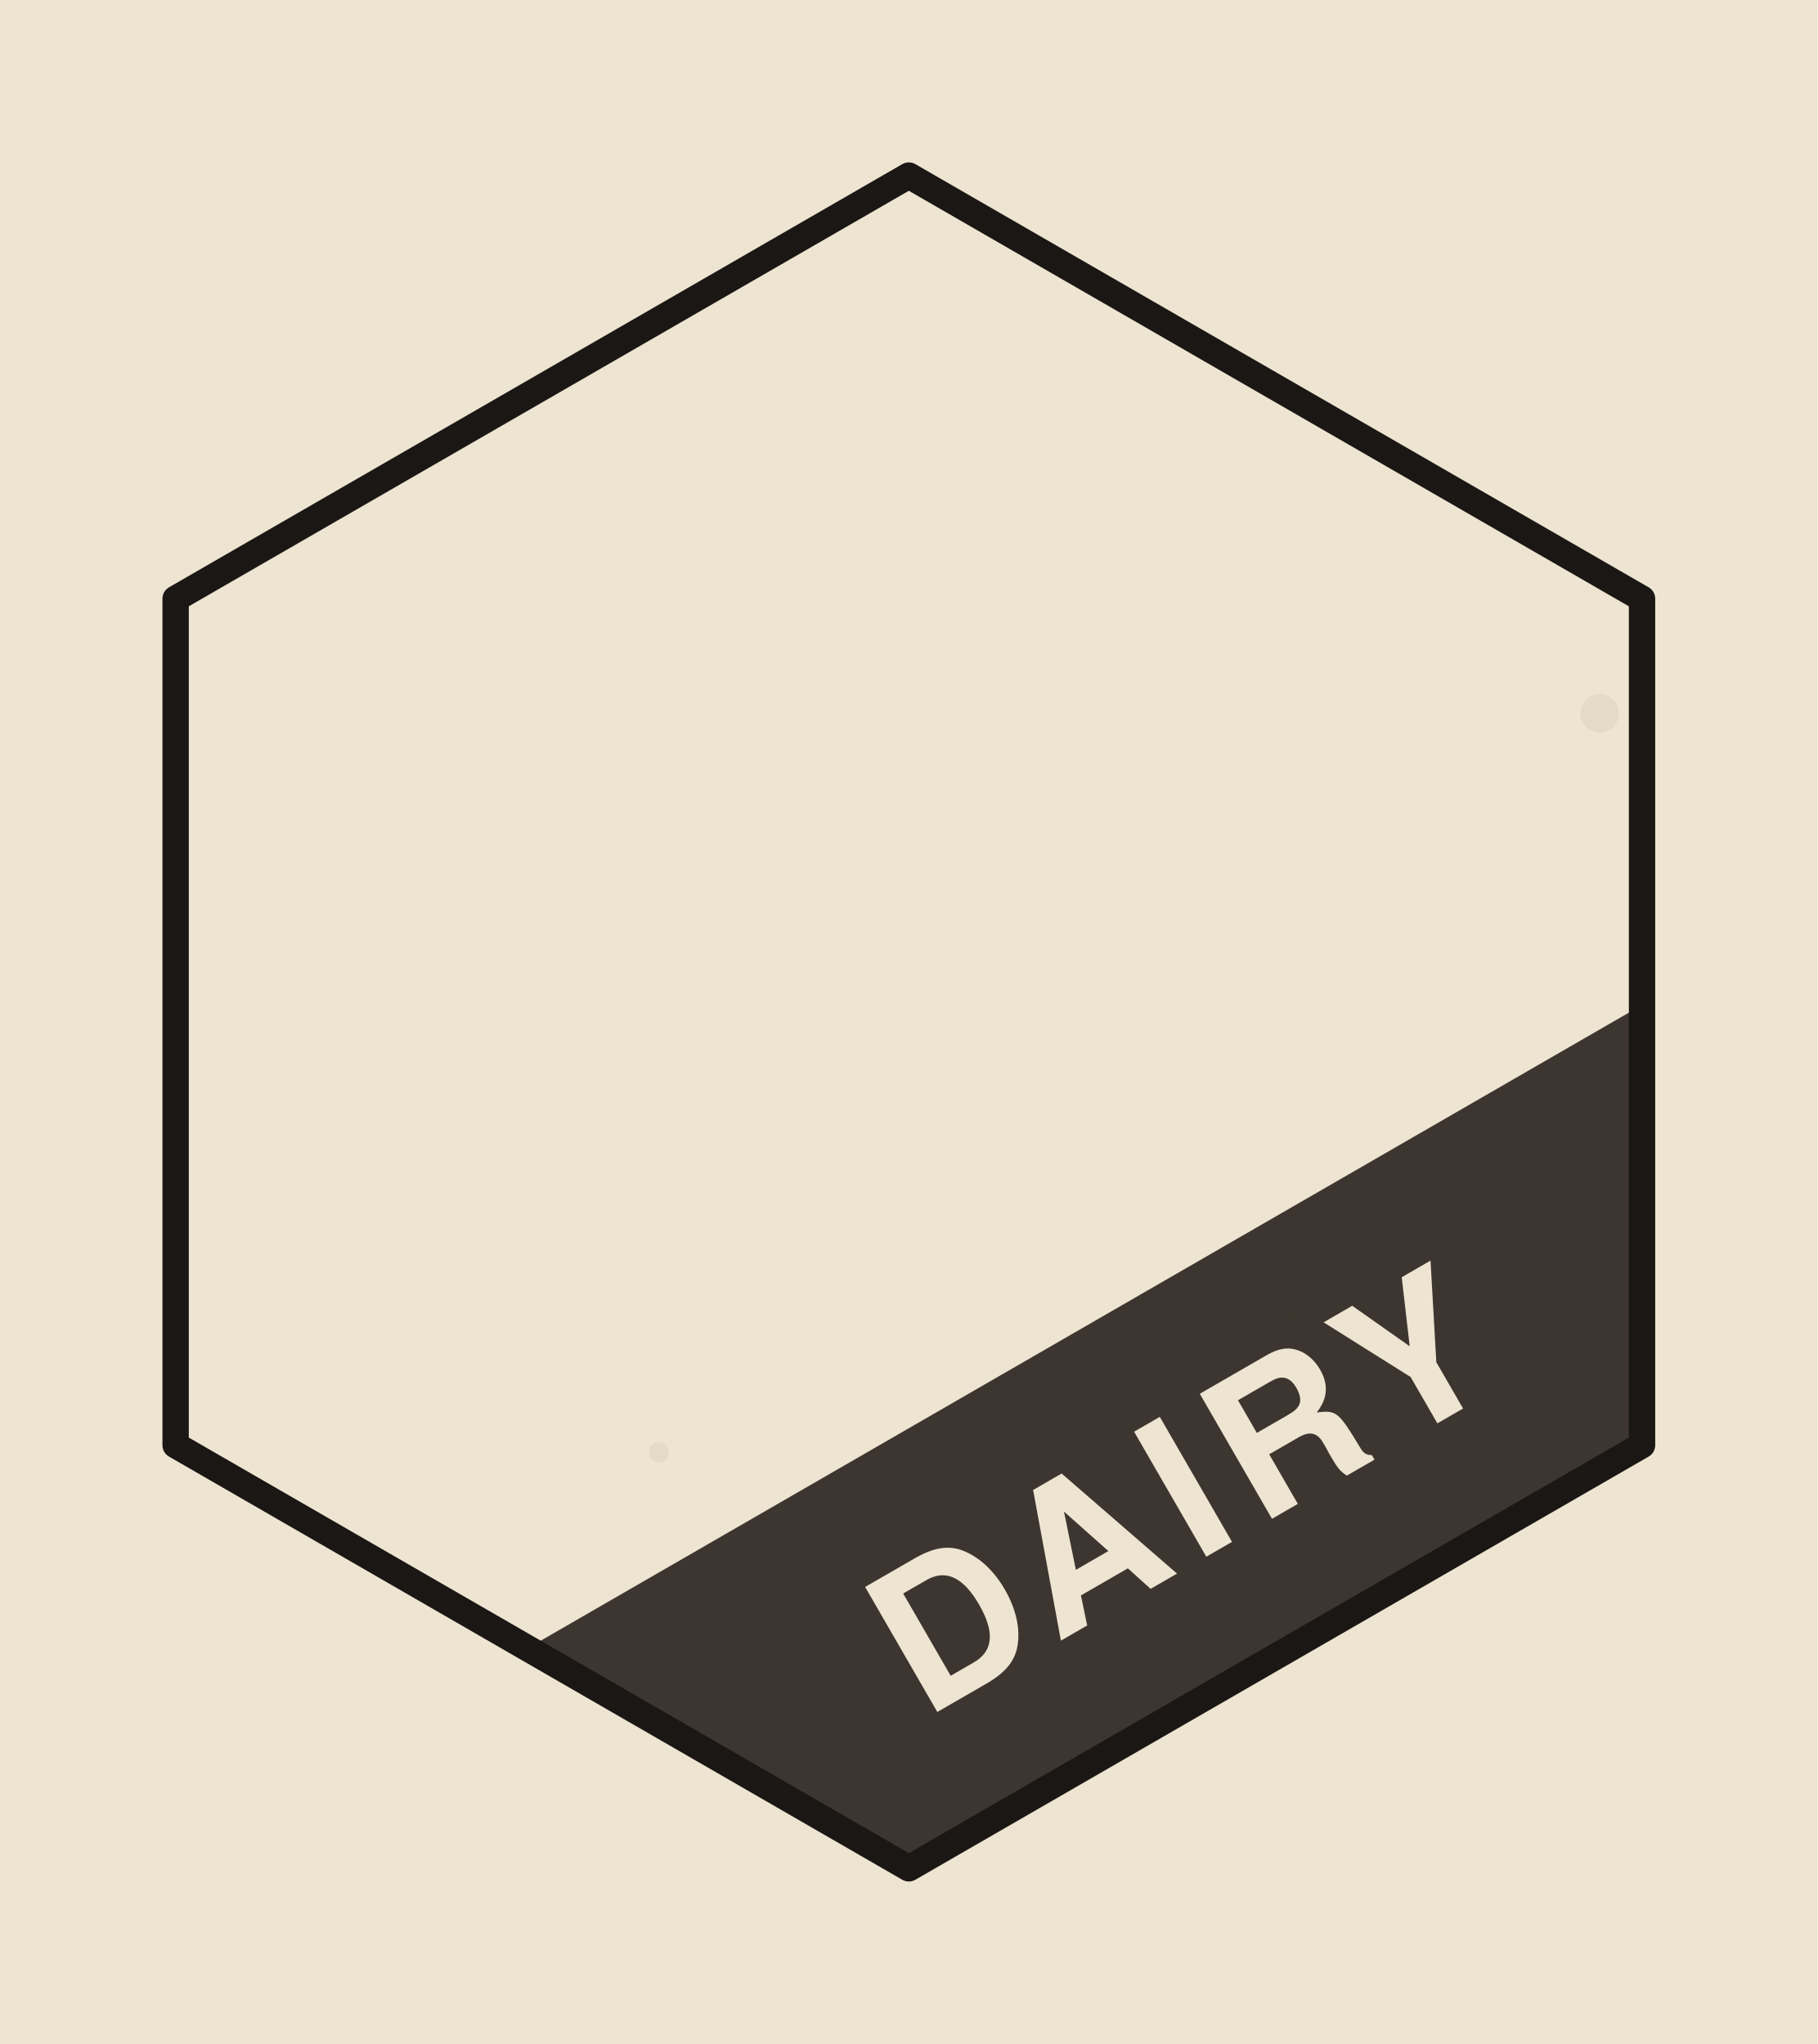
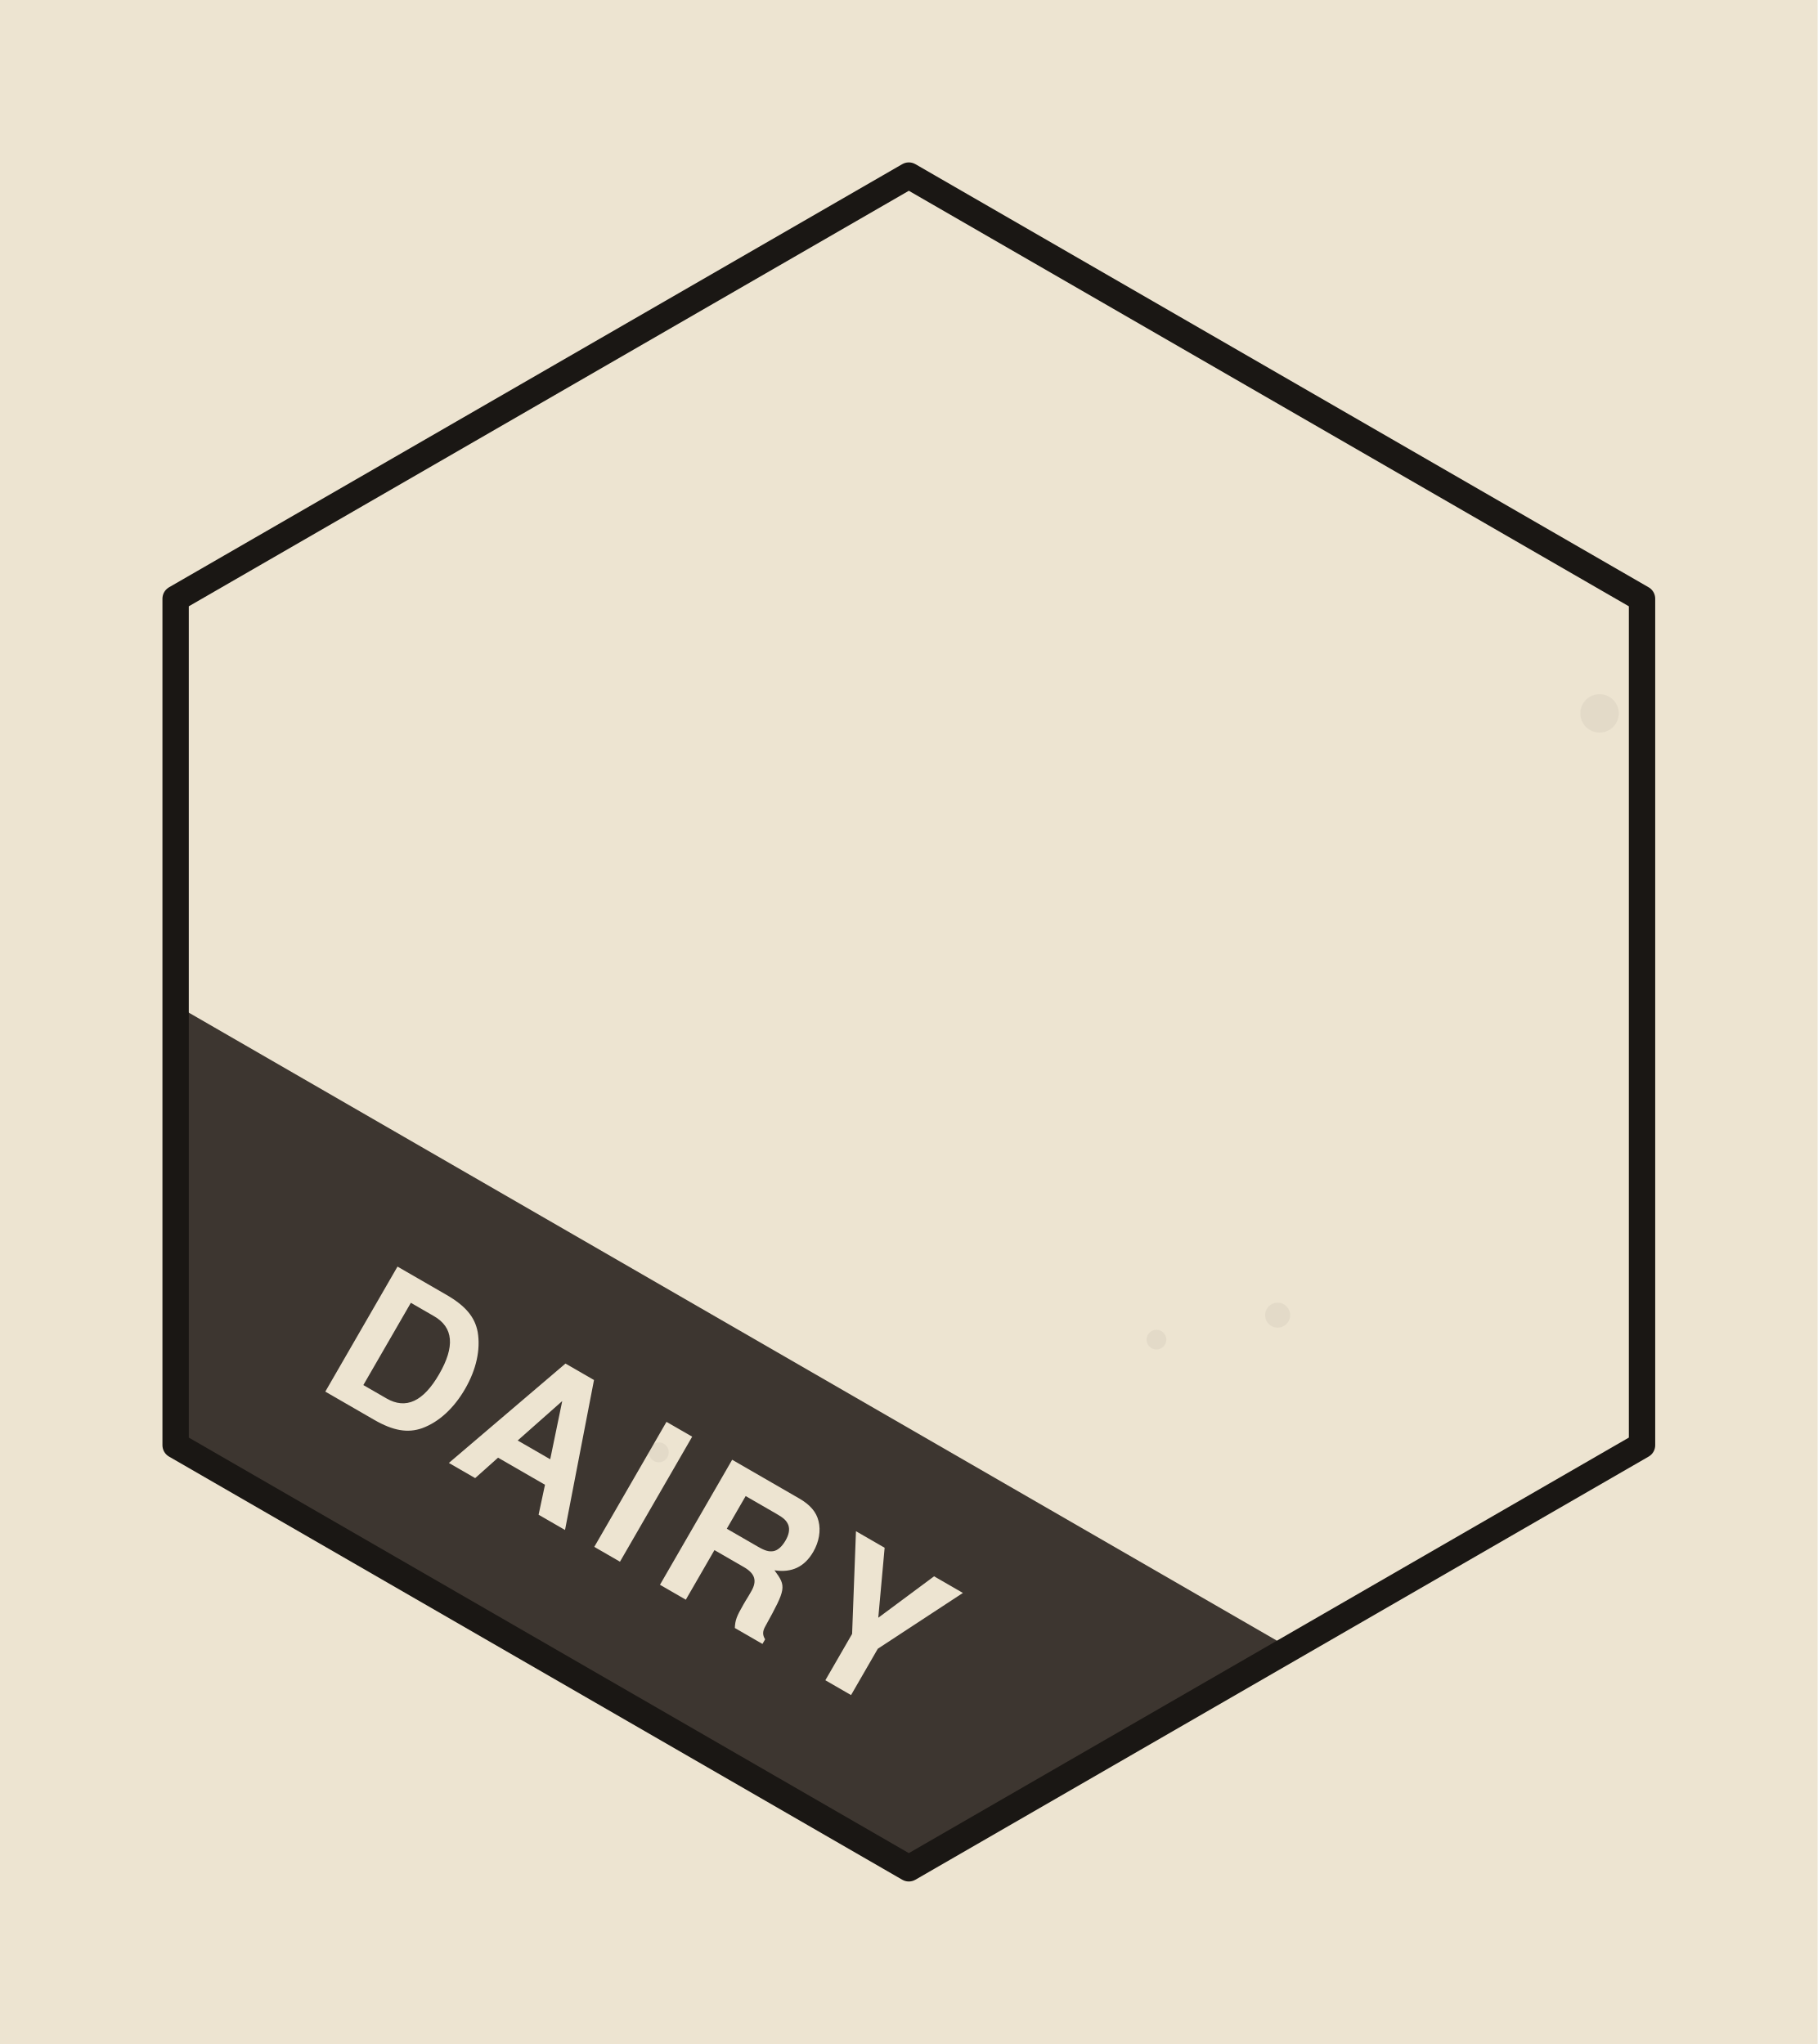
<svg xmlns="http://www.w3.org/2000/svg" viewBox="0 0 165.6 186.27" width="165.6" height="186.27" font-family="Georgia, 'Iowan Old Style', 'Times New Roman', serif">
  <defs>
    <clipPath id="cut-tile-dairy">
      <path d="M 0,-77.13 L 66.8,-38.57 L 66.8,38.57 L 0,77.13 L -66.8,38.57 L -66.8,-38.57 Z" transform="translate(82.8 93.13)" />
    </clipPath>
  </defs>
  <g id="wash">
    <rect x="0" y="0" width="165.6" height="186.27" fill="#EDE4D1" />
    <g clip-path="url(#cut-tile-dairy)">
    
  </g>
  </g>
  <g id="ink" fill="#1A1714">
    <g clip-path="url(#cut-tile-dairy)">
-       <path d="M 82.8,170.27 L 149.6,131.7 L 149.6,91.59 L 48.06,150.21 Z" fill="#3D3630" />
-       <g transform="rotate(-30 107.52 135.94)">
-         <text x="107.52" y="142.26" font-size="18.04" text-anchor="middle" font-family="Helvetica, Arial, sans-serif" font-weight="bold" letter-spacing="1.6" fill="#EDE4D1">DAIRY</text>
+       <path d="M 16,131.7 L 82.8,170.27 L 117.54,150.21 L 16,91.59 Z" fill="#3D3630" />
+       <g transform="rotate(30 58.08 135.94)">
+         <text x="58.08" y="142.26" font-size="18.04" text-anchor="middle" font-family="Helvetica, Arial, sans-serif" font-weight="bold" letter-spacing="1.6" fill="#EDE4D1">DAIRY</text>
      </g>
    </g>
    <path d="M 0,-77.13 L 66.8,-38.57 L 66.8,38.57 L 0,77.13 L -66.8,38.57 L -66.8,-38.57 Z" transform="translate(82.8 93.13)" fill="none" stroke="#1A1714" stroke-width="2.4" stroke-linejoin="round" />
  </g>
  <g id="grime" clip-path="url(#cut-tile-dairy)">
    <g fill="#1A1714" opacity="0.05">
      <circle cx="60.02" cy="132.35" r="0.91" />
      <circle cx="116.4" cy="119.85" r="1.14" />
      <circle cx="105.36" cy="122.08" r="0.9" />
      <circle cx="145.73" cy="65.01" r="1.75" />
      <circle cx="25" cy="150.27" r="1.25" />
    </g>
  </g>
</svg>
